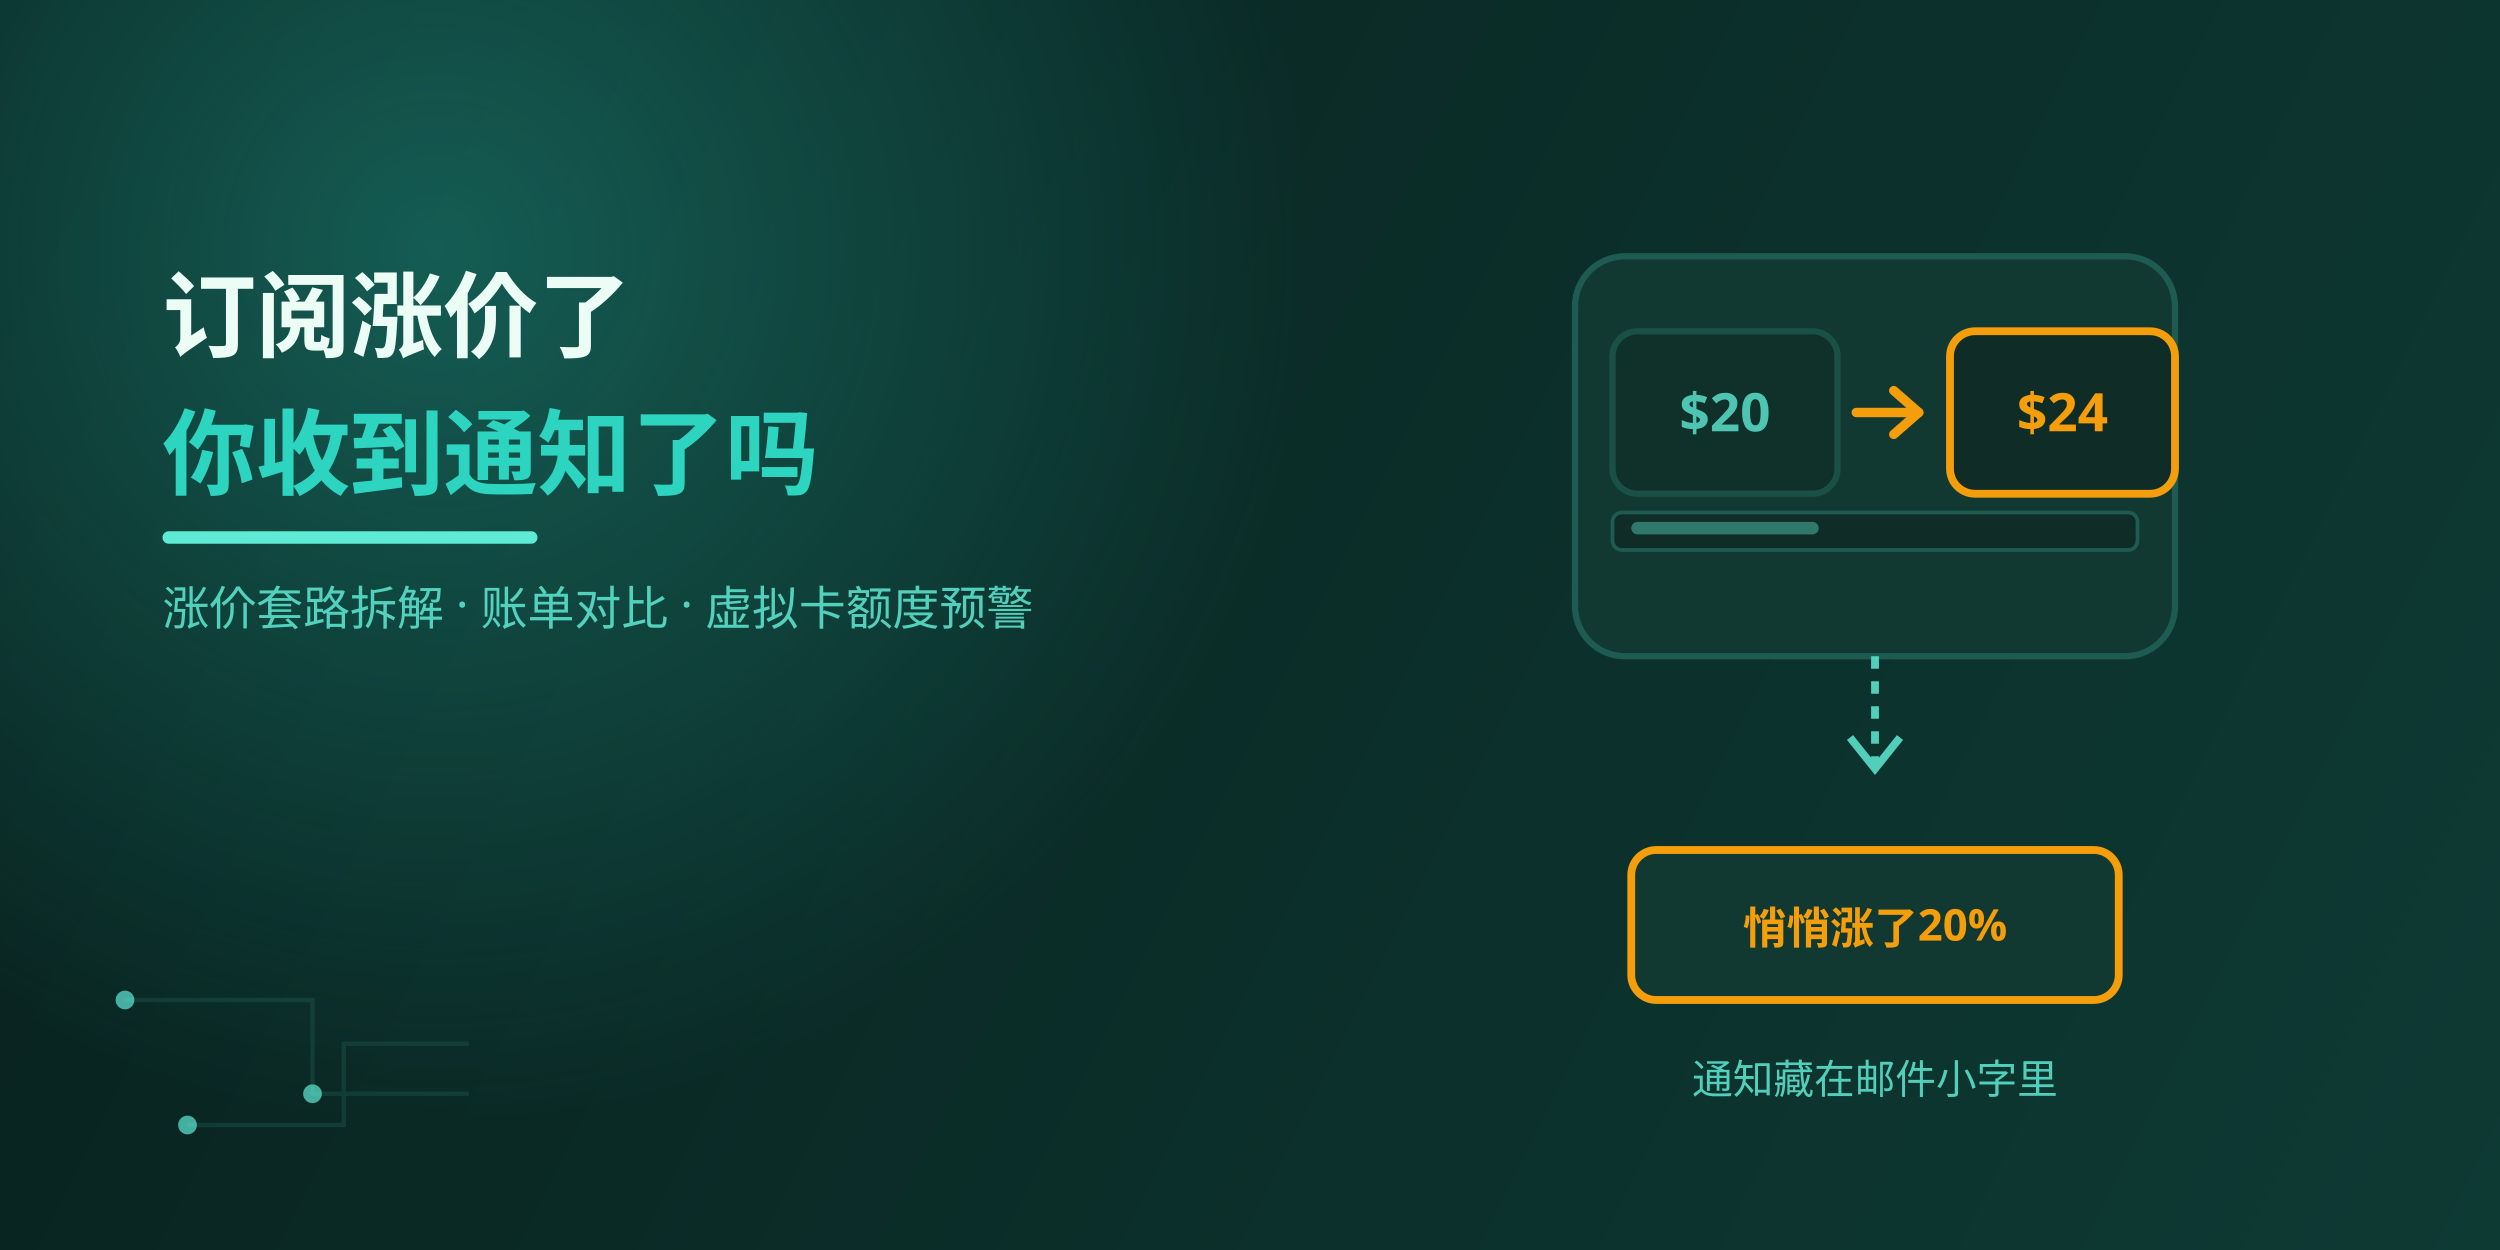
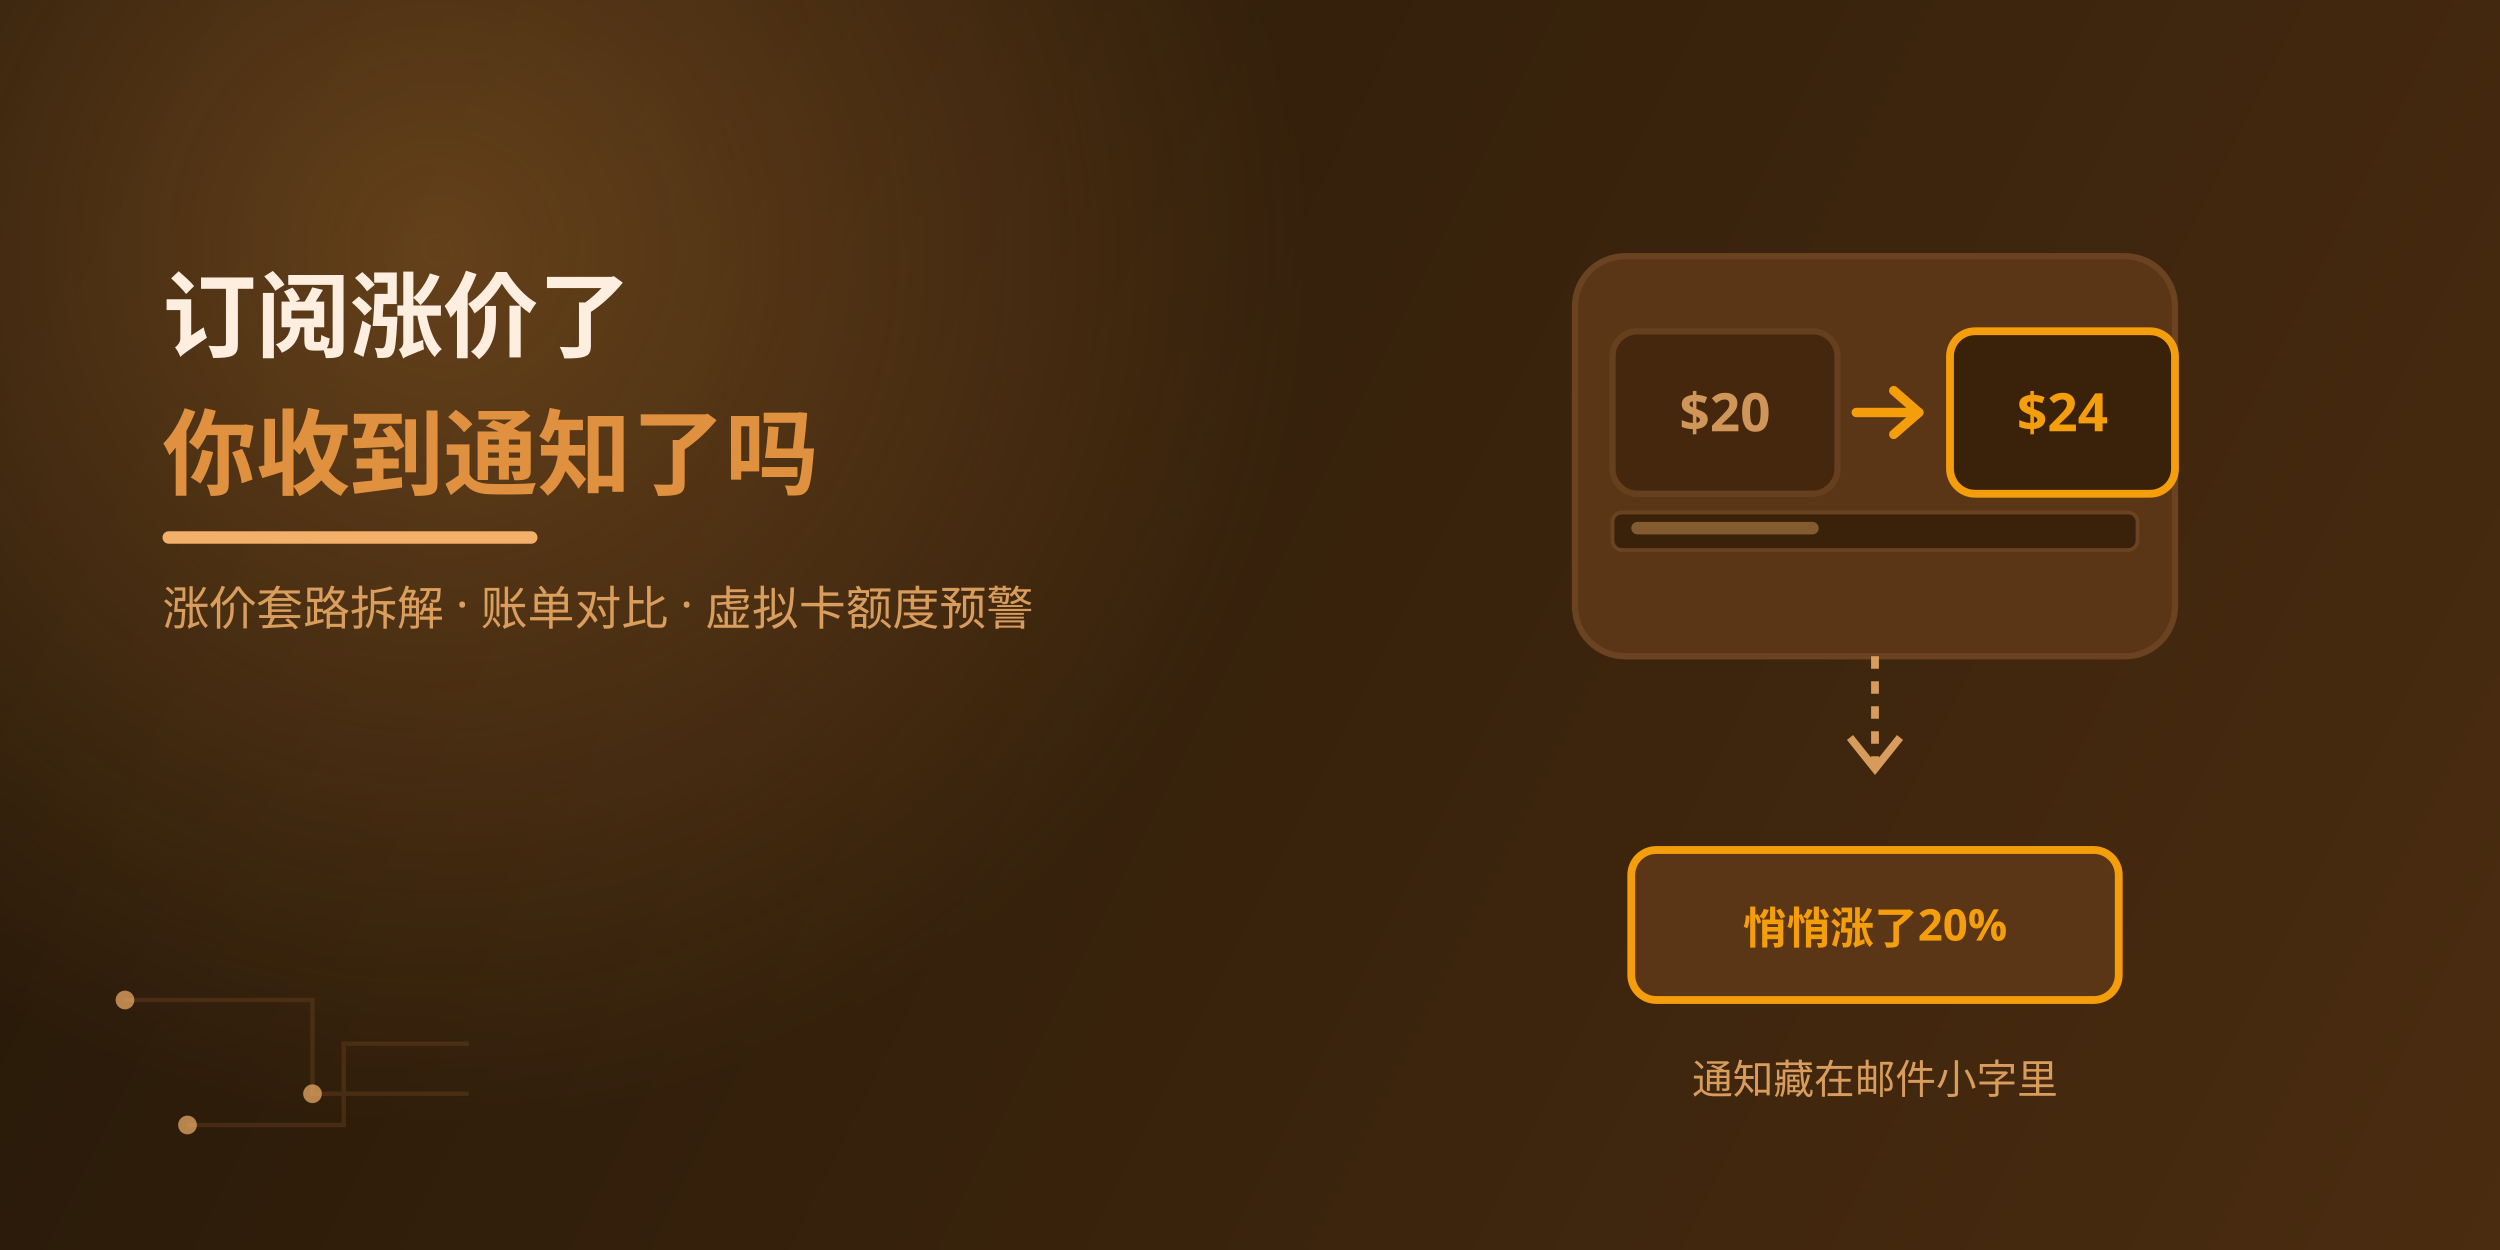
<svg xmlns="http://www.w3.org/2000/svg" viewBox="0 0 800 400" role="img" aria-label="AI 订阅涨价不提前通知：账单变贵排查封面图">
  <defs>
    <linearGradient id="bgGradPhn" x1="0" y1="0" x2="800" y2="400" gradientUnits="userSpaceOnUse">
-       <stop offset="0" stop-color="#08201d" />
-       <stop offset="1" stop-color="#0e3a34" />
+       <stop offset="0" stop-color="#241708" />
+       <stop offset="1" stop-color="#4a2c10" />
    </linearGradient>
    <radialGradient id="glowPhn" cx="140" cy="80" r="280" gradientUnits="userSpaceOnUse">
-       <stop offset="0" stop-color="#2dd4bf" stop-opacity="0.32" />
-       <stop offset="1" stop-color="#2dd4bf" stop-opacity="0" />
+       <stop offset="0" stop-color="#e0913f" stop-opacity="0.32" />
+       <stop offset="1" stop-color="#e0913f" stop-opacity="0" />
    </radialGradient>
  </defs>
  <rect width="800" height="400" fill="url(#bgGradPhn)" />
  <rect width="800" height="400" fill="url(#glowPhn)" />
-   <g stroke="#1e5b50" stroke-width="1.4" opacity="0.4" fill="none">
+   <g stroke="#6b4321" stroke-width="1.4" opacity="0.4" fill="none">
    <path d="M40 320 h60 v30 h50" />
    <path d="M60 360 h50 v-26 h40" />
  </g>
-   <g fill="#5eead4" opacity="0.7">
+   <g fill="#f2b06a" opacity="0.7">
    <circle cx="40" cy="320" r="3" />
    <circle cx="100" cy="350" r="3" />
    <circle cx="60" cy="360" r="3" />
  </g>
-   <text x="52" y="112" font-family="'PingFang SC','Microsoft YaHei',sans-serif" font-size="30" font-weight="700" fill="#ecfdf5">订阅涨价了</text>
-   <text x="52" y="156" font-family="'PingFang SC','Microsoft YaHei',sans-serif" font-size="30" font-weight="700" fill="#2dd4bf">你收到通知了吗</text>
-   <rect x="52" y="170" width="120" height="4" rx="2" fill="#5eead4" />
-   <text x="52" y="200" font-family="'PingFang SC','Microsoft YaHei',sans-serif" font-size="15" font-weight="400" fill="#5eead4" opacity="0.85">涨价套路拆解 · 账单对比 · 虚拟卡额度预警</text>
+   <text x="52" y="112" font-family="'PingFang SC','Microsoft YaHei',sans-serif" font-size="30" font-weight="700" fill="#fdeee0">订阅涨价了</text>
+   <text x="52" y="156" font-family="'PingFang SC','Microsoft YaHei',sans-serif" font-size="30" font-weight="700" fill="#e0913f">你收到通知了吗</text>
+   <rect x="52" y="170" width="120" height="4" rx="2" fill="#f2b06a" />
+   <text x="52" y="200" font-family="'PingFang SC','Microsoft YaHei',sans-serif" font-size="15" font-weight="400" fill="#f2b06a" opacity="0.85">涨价套路拆解 · 账单对比 · 虚拟卡额度预警</text>
  <g transform="translate(600,146)">
-     <rect x="-96" y="-64" width="192" height="128" rx="16" fill="#123832" stroke="#1e5b50" stroke-width="2" />
-     <rect x="-84" y="-40" width="72" height="52" rx="8" fill="#0f2c26" stroke="#1e5b50" stroke-width="2" opacity="0.7" />
-     <text x="-48" y="-8" text-anchor="middle" font-family="'PingFang SC','Microsoft YaHei',sans-serif" font-size="17" font-weight="700" fill="#5eead4" opacity="0.8">$20</text>
+     <rect x="-96" y="-64" width="192" height="128" rx="16" fill="#5a3616" stroke="#6b4321" stroke-width="2" />
+     <rect x="-84" y="-40" width="72" height="52" rx="8" fill="#3a2109" stroke="#6b4321" stroke-width="2" opacity="0.7" />
+     <text x="-48" y="-8" text-anchor="middle" font-family="'PingFang SC','Microsoft YaHei',sans-serif" font-size="17" font-weight="700" fill="#f2b06a" opacity="0.8">$20</text>
    <path d="M-6 -14 h20" stroke="#f59e0b" stroke-width="3" stroke-linecap="round" />
    <path d="M6 -21 l8 7 -8 7" fill="none" stroke="#f59e0b" stroke-width="3" stroke-linecap="round" stroke-linejoin="round" />
-     <rect x="24" y="-40" width="72" height="52" rx="8" fill="#0f2c26" stroke="#f59e0b" stroke-width="2.5" />
+     <rect x="24" y="-40" width="72" height="52" rx="8" fill="#3a2109" stroke="#f59e0b" stroke-width="2.5" />
    <text x="60" y="-8" text-anchor="middle" font-family="'PingFang SC','Microsoft YaHei',sans-serif" font-size="17" font-weight="700" fill="#f59e0b">$24</text>
-     <rect x="-84" y="18" width="168" height="12" rx="3" fill="#0f2c26" stroke="#1e5b50" stroke-width="1.2" />
-     <rect x="-78" y="21" width="60" height="4" rx="2" fill="#5eead4" opacity="0.4" />
+     <rect x="-84" y="18" width="168" height="12" rx="3" fill="#3a2109" stroke="#6b4321" stroke-width="1.2" />
+     <rect x="-78" y="21" width="60" height="4" rx="2" fill="#f2b06a" opacity="0.4" />
  </g>
-   <g stroke="#5eead4" stroke-width="2.5" fill="none" opacity="0.85">
+   <g stroke="#f2b06a" stroke-width="2.5" fill="none" opacity="0.85">
    <path d="M600 210 v34" stroke-dasharray="4 4" />
    <path d="M592 236 l8 10 l8 -10" fill="none" />
  </g>
  <g transform="translate(600,296)">
-     <rect x="-78" y="-24" width="156" height="48" rx="8" fill="#123832" stroke="#f59e0b" stroke-width="2.5" />
+     <rect x="-78" y="-24" width="156" height="48" rx="8" fill="#5a3616" stroke="#f59e0b" stroke-width="2.5" />
    <text x="0" y="6" text-anchor="middle" font-family="'PingFang SC','Microsoft YaHei',sans-serif" font-size="14" fill="#f59e0b" font-weight="700">悄悄涨了20%</text>
  </g>
-   <text x="600" y="350" text-anchor="middle" font-family="'PingFang SC','Microsoft YaHei',sans-serif" font-size="13" fill="#5eead4" opacity="0.85">通知藏在邮件小字里</text>
+   <text x="600" y="350" text-anchor="middle" font-family="'PingFang SC','Microsoft YaHei',sans-serif" font-size="13" fill="#f2b06a" opacity="0.85">通知藏在邮件小字里</text>
</svg>
